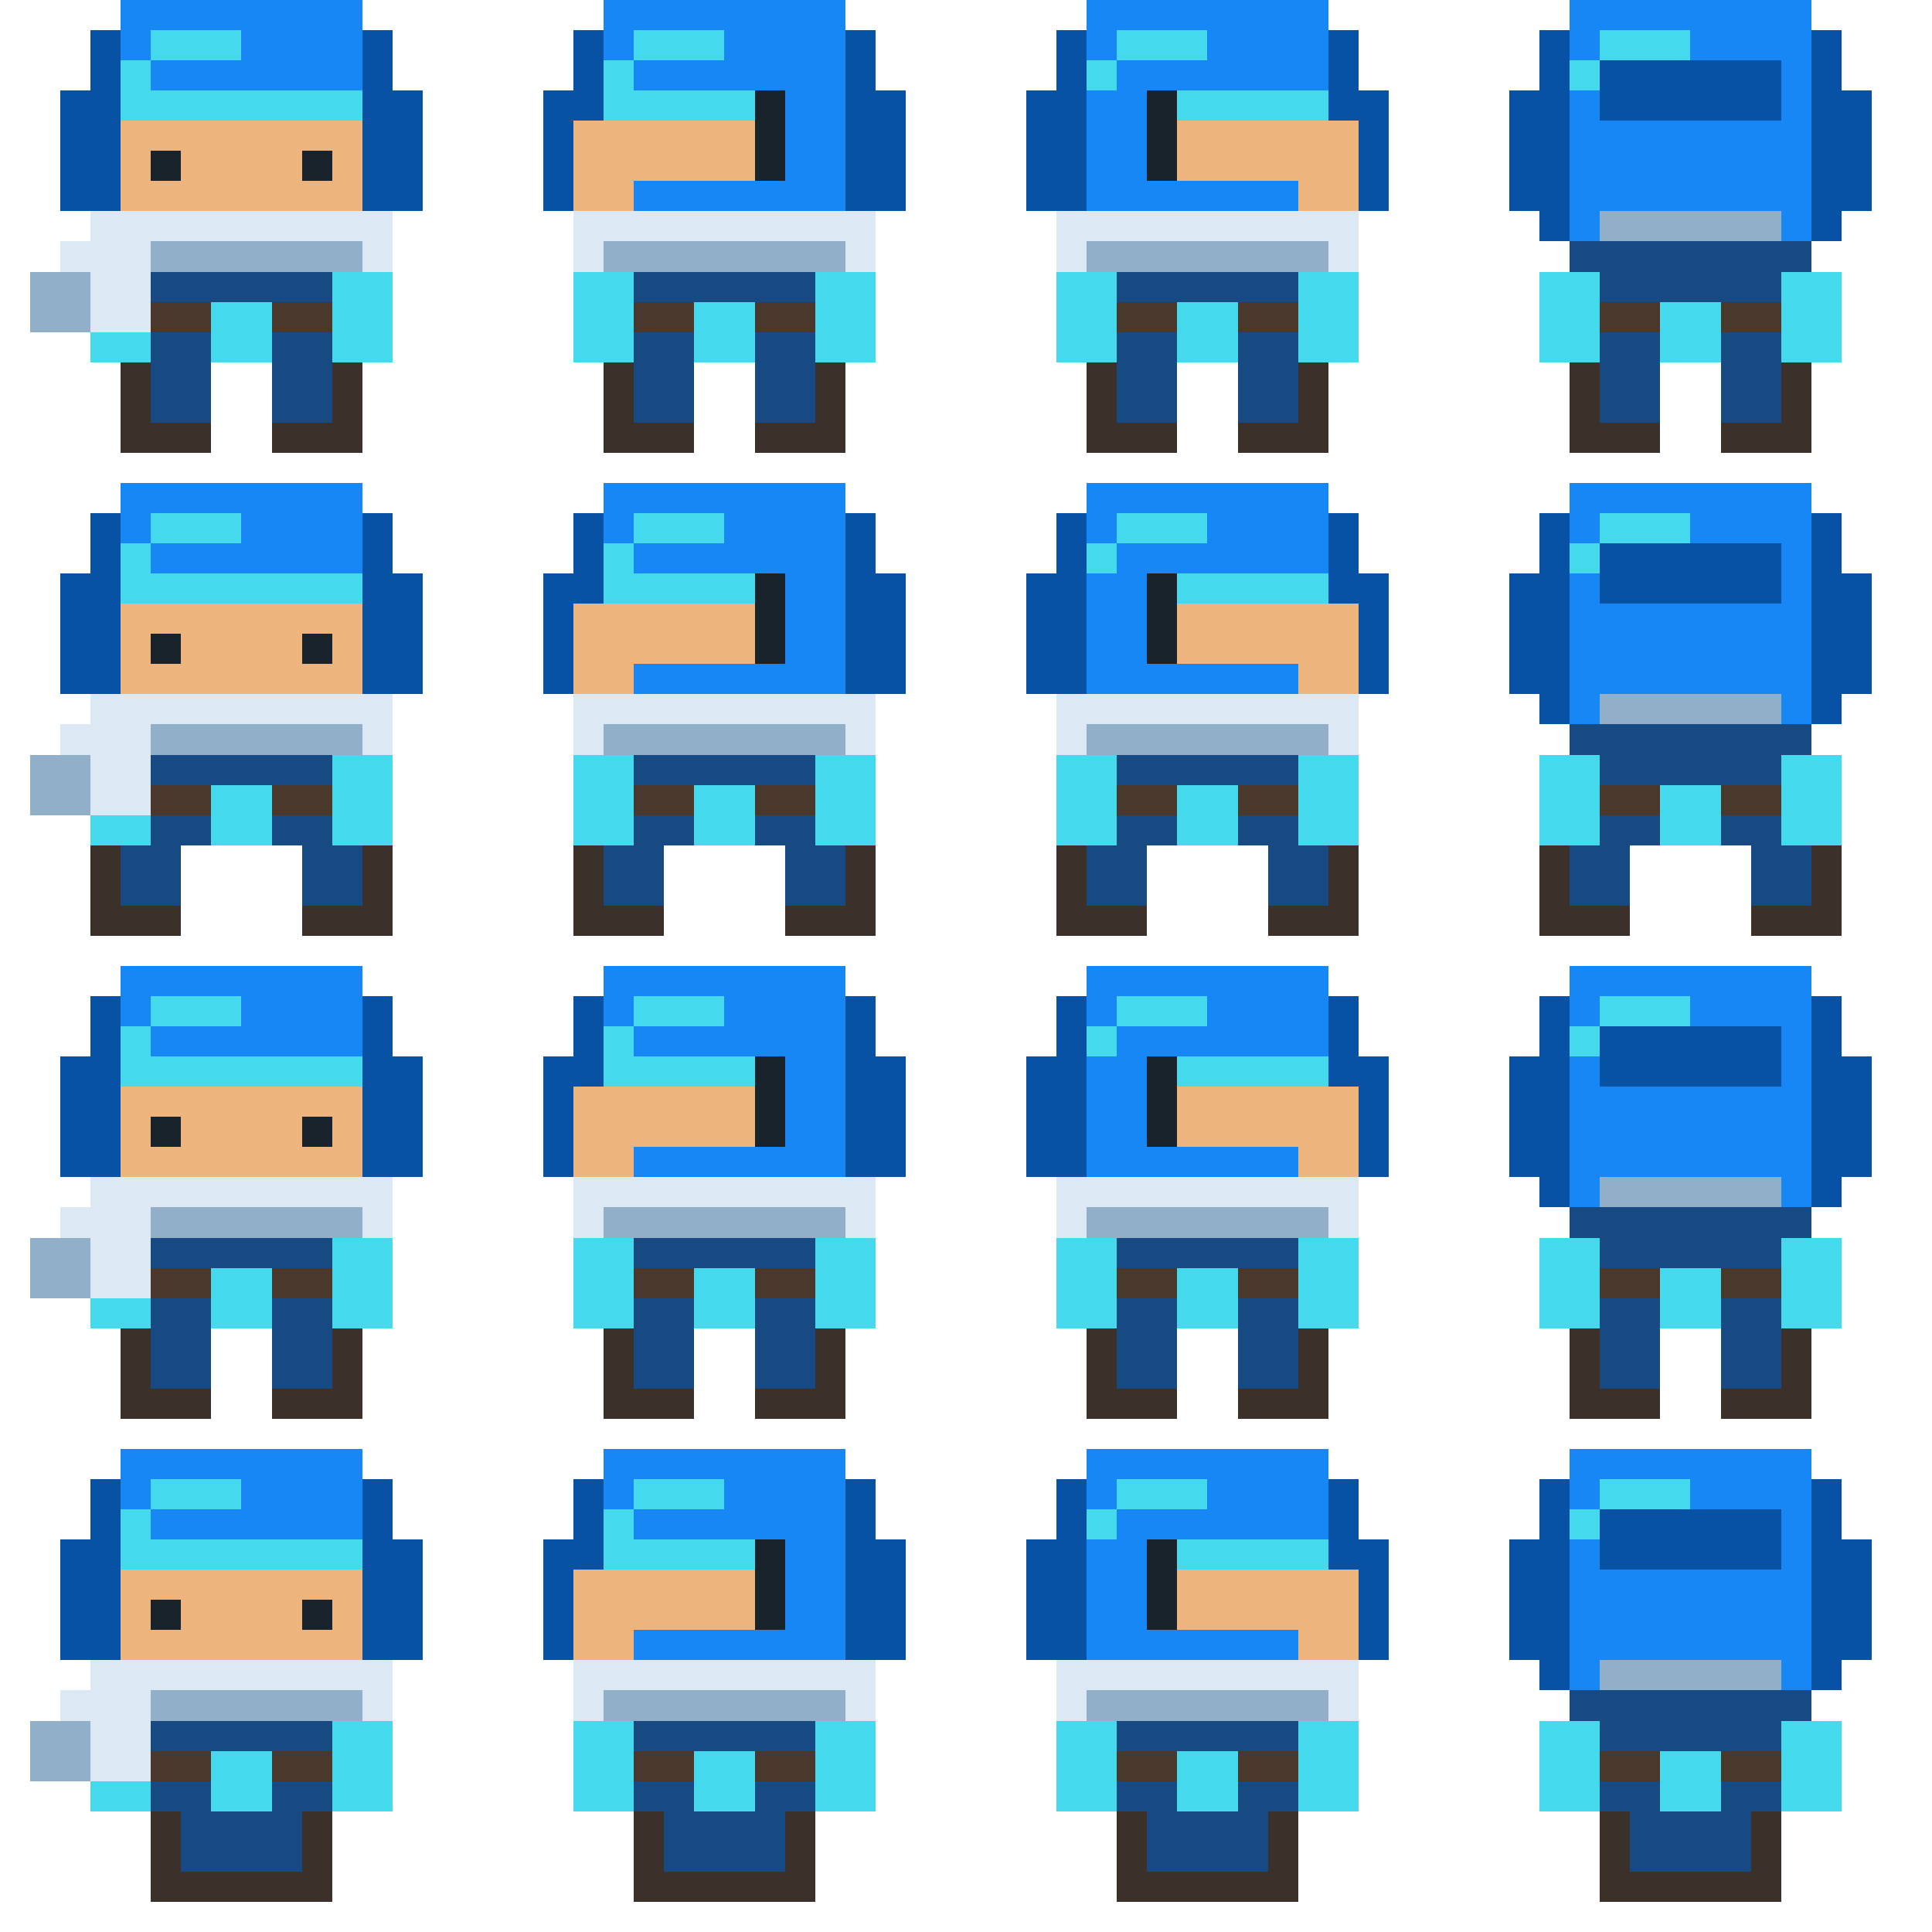
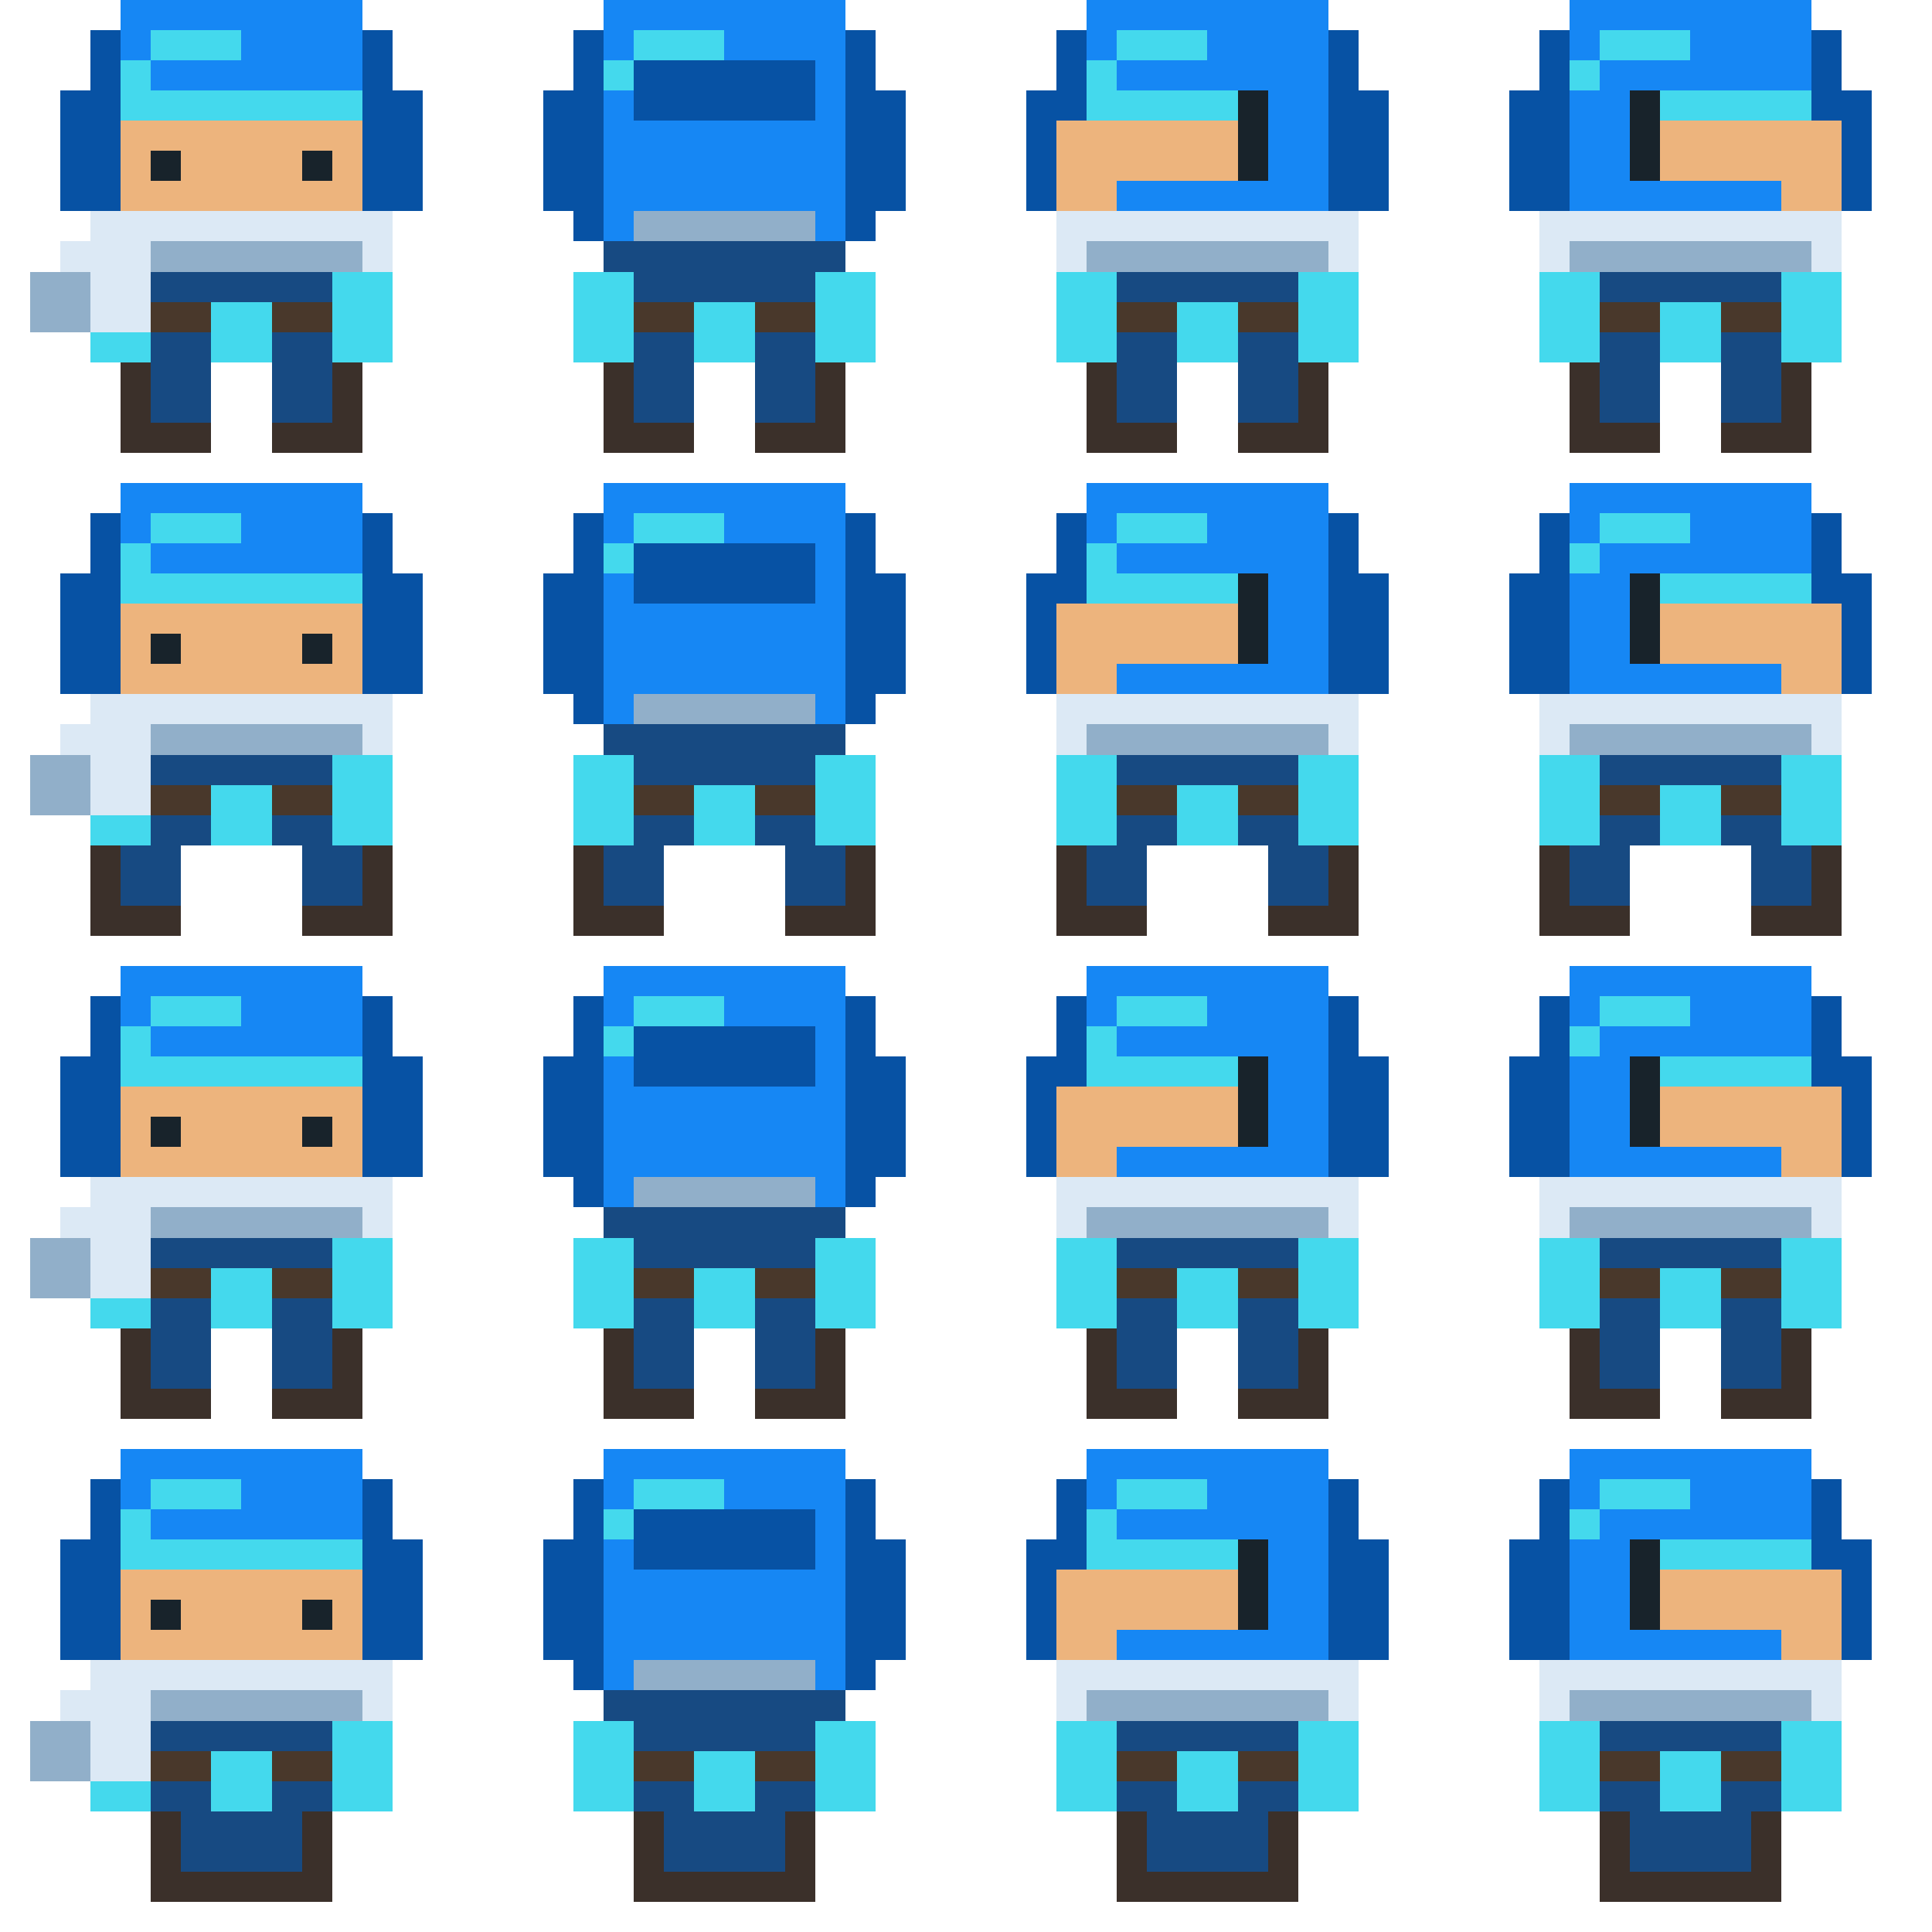
<svg xmlns="http://www.w3.org/2000/svg" width="64" height="64" viewBox="0 0 64 64">
  <g transform="translate(0 0)">
    <g shape-rendering="crispEdges">
      <rect x="4" y="12" width="3" height="3" fill="#3b302a" />
      <rect x="9" y="12" width="3" height="3" fill="#3b302a" />
      <rect x="5" y="11" width="2" height="3" fill="#174a82" />
      <rect x="9" y="11" width="2" height="3" fill="#174a82" />
      <rect x="4" y="8" width="8" height="4" fill="#174a82" />
      <rect x="3" y="9" width="2" height="3" fill="#44d9ed" />
      <rect x="11" y="9" width="2" height="3" fill="#44d9ed" />
      <rect x="3" y="1" width="10" height="7" fill="#0752a4" />
      <rect x="4" y="0" width="8" height="8" fill="#1687f4" />
      <rect x="2" y="3" width="2" height="4" fill="#0752a4" />
      <rect x="12" y="3" width="2" height="4" fill="#0752a4" />
      <rect x="4" y="4" width="8" height="3" fill="#edb47d" />
      <rect x="4" y="3" width="8" height="1" fill="#18232b" />
      <rect x="4" y="3" width="8" height="1" fill="#44d9ed" />
      <rect x="5" y="5" width="1" height="1" fill="#18232b" />
      <rect x="10" y="5" width="1" height="1" fill="#18232b" />
      <rect x="3" y="7" width="10" height="2" fill="#dce9f5" />
      <rect x="4" y="8" width="8" height="1" fill="#91afc9" />
      <rect x="2" y="8" width="3" height="3" fill="#dce9f5" />
      <rect x="1" y="9" width="2" height="2" fill="#91afc9" />
      <rect x="5" y="10" width="6" height="1" fill="#49382b" />
      <rect x="7" y="10" width="2" height="2" fill="#44d9ed" />
      <rect x="5" y="1" width="3" height="1" fill="#44d9ed" />
      <rect x="4" y="2" width="1" height="1" fill="#44d9ed" />
    </g>
  </g>
  <g transform="translate(16 0)">
    <g shape-rendering="crispEdges">
      <rect x="4" y="12" width="3" height="3" fill="#3b302a" />
      <rect x="9" y="12" width="3" height="3" fill="#3b302a" />
      <rect x="5" y="11" width="2" height="3" fill="#174a82" />
      <rect x="9" y="11" width="2" height="3" fill="#174a82" />
      <rect x="4" y="8" width="8" height="4" fill="#174a82" />
      <rect x="3" y="9" width="2" height="3" fill="#44d9ed" />
      <rect x="11" y="9" width="2" height="3" fill="#44d9ed" />
      <rect x="3" y="1" width="10" height="7" fill="#0752a4" />
      <rect x="4" y="0" width="8" height="8" fill="#1687f4" />
      <rect x="2" y="3" width="2" height="4" fill="#0752a4" />
      <rect x="12" y="3" width="2" height="4" fill="#0752a4" />
+       <rect x="5" y="2" width="6" height="2" fill="#0752a4" />
+       <rect x="4" y="4" width="8" height="3" fill="#1687f4" />
+       <rect x="5" y="7" width="6" height="1" fill="#91afc9" />
+       <rect x="5" y="10" width="6" height="1" fill="#49382b" />
+       <rect x="7" y="10" width="2" height="2" fill="#44d9ed" />
+       <rect x="5" y="1" width="3" height="1" fill="#44d9ed" />
+       <rect x="4" y="2" width="1" height="1" fill="#44d9ed" />
+     </g>
+   </g>
+   <g transform="translate(32 0)">
+     <g shape-rendering="crispEdges">
+       <rect x="4" y="12" width="3" height="3" fill="#3b302a" />
+       <rect x="9" y="12" width="3" height="3" fill="#3b302a" />
+       <rect x="5" y="11" width="2" height="3" fill="#174a82" />
+       <rect x="9" y="11" width="2" height="3" fill="#174a82" />
+       <rect x="4" y="8" width="8" height="4" fill="#174a82" />
+       <rect x="3" y="9" width="2" height="3" fill="#44d9ed" />
+       <rect x="11" y="9" width="2" height="3" fill="#44d9ed" />
+       <rect x="3" y="1" width="10" height="7" fill="#0752a4" />
+       <rect x="4" y="0" width="8" height="8" fill="#1687f4" />
+       <rect x="2" y="3" width="2" height="4" fill="#0752a4" />
+       <rect x="12" y="3" width="2" height="4" fill="#0752a4" />
      <rect x="3" y="4" width="2" height="3" fill="#edb47d" />
      <rect x="4" y="3" width="6" height="3" fill="#18232b" />
      <rect x="4" y="4" width="5" height="2" fill="#edb47d" />
      <rect x="4" y="3" width="5" height="1" fill="#44d9ed" />
      <rect x="3" y="7" width="10" height="2" fill="#dce9f5" />
      <rect x="4" y="8" width="8" height="1" fill="#91afc9" />
-       <rect x="4" y="7" width="8" height="1" fill="#dce9f5" />
-       <rect x="5" y="10" width="6" height="1" fill="#49382b" />
-       <rect x="7" y="10" width="2" height="2" fill="#44d9ed" />
-       <rect x="5" y="1" width="3" height="1" fill="#44d9ed" />
-       <rect x="4" y="2" width="1" height="1" fill="#44d9ed" />
-     </g>
-   </g>
-   <g transform="translate(32 0)">
+       <rect x="5" y="10" width="6" height="1" fill="#49382b" />
+       <rect x="7" y="10" width="2" height="2" fill="#44d9ed" />
+       <rect x="5" y="1" width="3" height="1" fill="#44d9ed" />
+       <rect x="4" y="2" width="1" height="1" fill="#44d9ed" />
+     </g>
+   </g>
+   <g transform="translate(48 0)">
    <g shape-rendering="crispEdges">
      <rect x="4" y="12" width="3" height="3" fill="#3b302a" />
      <rect x="9" y="12" width="3" height="3" fill="#3b302a" />
      <rect x="5" y="11" width="2" height="3" fill="#174a82" />
      <rect x="9" y="11" width="2" height="3" fill="#174a82" />
      <rect x="4" y="8" width="8" height="4" fill="#174a82" />
      <rect x="3" y="9" width="2" height="3" fill="#44d9ed" />
      <rect x="11" y="9" width="2" height="3" fill="#44d9ed" />
      <rect x="3" y="1" width="10" height="7" fill="#0752a4" />
      <rect x="4" y="0" width="8" height="8" fill="#1687f4" />
      <rect x="2" y="3" width="2" height="4" fill="#0752a4" />
      <rect x="12" y="3" width="2" height="4" fill="#0752a4" />
      <rect x="11" y="4" width="2" height="3" fill="#edb47d" />
      <rect x="6" y="3" width="6" height="3" fill="#18232b" />
      <rect x="7" y="4" width="5" height="2" fill="#edb47d" />
      <rect x="7" y="3" width="5" height="1" fill="#44d9ed" />
      <rect x="3" y="7" width="10" height="2" fill="#dce9f5" />
      <rect x="4" y="8" width="8" height="1" fill="#91afc9" />
-       <rect x="4" y="7" width="8" height="1" fill="#dce9f5" />
-       <rect x="5" y="10" width="6" height="1" fill="#49382b" />
-       <rect x="7" y="10" width="2" height="2" fill="#44d9ed" />
-       <rect x="5" y="1" width="3" height="1" fill="#44d9ed" />
-       <rect x="4" y="2" width="1" height="1" fill="#44d9ed" />
-     </g>
-   </g>
-   <g transform="translate(48 0)">
-     <g shape-rendering="crispEdges">
-       <rect x="4" y="12" width="3" height="3" fill="#3b302a" />
-       <rect x="9" y="12" width="3" height="3" fill="#3b302a" />
-       <rect x="5" y="11" width="2" height="3" fill="#174a82" />
-       <rect x="9" y="11" width="2" height="3" fill="#174a82" />
-       <rect x="4" y="8" width="8" height="4" fill="#174a82" />
-       <rect x="3" y="9" width="2" height="3" fill="#44d9ed" />
-       <rect x="11" y="9" width="2" height="3" fill="#44d9ed" />
-       <rect x="3" y="1" width="10" height="7" fill="#0752a4" />
-       <rect x="4" y="0" width="8" height="8" fill="#1687f4" />
-       <rect x="2" y="3" width="2" height="4" fill="#0752a4" />
-       <rect x="12" y="3" width="2" height="4" fill="#0752a4" />
-       <rect x="5" y="2" width="6" height="2" fill="#0752a4" />
-       <rect x="4" y="4" width="8" height="3" fill="#1687f4" />
-       <rect x="5" y="7" width="6" height="1" fill="#91afc9" />
      <rect x="5" y="10" width="6" height="1" fill="#49382b" />
      <rect x="7" y="10" width="2" height="2" fill="#44d9ed" />
      <rect x="5" y="1" width="3" height="1" fill="#44d9ed" />
      <rect x="4" y="2" width="1" height="1" fill="#44d9ed" />
    </g>
  </g>
  <g transform="translate(0 16)">
    <g shape-rendering="crispEdges">
      <rect x="3" y="12" width="3" height="3" fill="#3b302a" />
      <rect x="10" y="12" width="3" height="3" fill="#3b302a" />
      <rect x="4" y="11" width="2" height="3" fill="#174a82" />
      <rect x="10" y="11" width="2" height="3" fill="#174a82" />
      <rect x="4" y="8" width="8" height="4" fill="#174a82" />
      <rect x="3" y="9" width="2" height="3" fill="#44d9ed" />
      <rect x="11" y="9" width="2" height="3" fill="#44d9ed" />
      <rect x="3" y="1" width="10" height="7" fill="#0752a4" />
      <rect x="4" y="0" width="8" height="8" fill="#1687f4" />
      <rect x="2" y="3" width="2" height="4" fill="#0752a4" />
      <rect x="12" y="3" width="2" height="4" fill="#0752a4" />
      <rect x="4" y="4" width="8" height="3" fill="#edb47d" />
      <rect x="4" y="3" width="8" height="1" fill="#18232b" />
      <rect x="4" y="3" width="8" height="1" fill="#44d9ed" />
      <rect x="5" y="5" width="1" height="1" fill="#18232b" />
      <rect x="10" y="5" width="1" height="1" fill="#18232b" />
      <rect x="3" y="7" width="10" height="2" fill="#dce9f5" />
      <rect x="4" y="8" width="8" height="1" fill="#91afc9" />
      <rect x="2" y="8" width="3" height="3" fill="#dce9f5" />
      <rect x="1" y="9" width="2" height="2" fill="#91afc9" />
      <rect x="5" y="10" width="6" height="1" fill="#49382b" />
      <rect x="7" y="10" width="2" height="2" fill="#44d9ed" />
      <rect x="5" y="1" width="3" height="1" fill="#44d9ed" />
      <rect x="4" y="2" width="1" height="1" fill="#44d9ed" />
    </g>
  </g>
  <g transform="translate(16 16)">
    <g shape-rendering="crispEdges">
      <rect x="3" y="12" width="3" height="3" fill="#3b302a" />
      <rect x="10" y="12" width="3" height="3" fill="#3b302a" />
      <rect x="4" y="11" width="2" height="3" fill="#174a82" />
      <rect x="10" y="11" width="2" height="3" fill="#174a82" />
      <rect x="4" y="8" width="8" height="4" fill="#174a82" />
      <rect x="3" y="9" width="2" height="3" fill="#44d9ed" />
      <rect x="11" y="9" width="2" height="3" fill="#44d9ed" />
      <rect x="3" y="1" width="10" height="7" fill="#0752a4" />
      <rect x="4" y="0" width="8" height="8" fill="#1687f4" />
      <rect x="2" y="3" width="2" height="4" fill="#0752a4" />
      <rect x="12" y="3" width="2" height="4" fill="#0752a4" />
+       <rect x="5" y="2" width="6" height="2" fill="#0752a4" />
+       <rect x="4" y="4" width="8" height="3" fill="#1687f4" />
+       <rect x="5" y="7" width="6" height="1" fill="#91afc9" />
+       <rect x="5" y="10" width="6" height="1" fill="#49382b" />
+       <rect x="7" y="10" width="2" height="2" fill="#44d9ed" />
+       <rect x="5" y="1" width="3" height="1" fill="#44d9ed" />
+       <rect x="4" y="2" width="1" height="1" fill="#44d9ed" />
+     </g>
+   </g>
+   <g transform="translate(32 16)">
+     <g shape-rendering="crispEdges">
+       <rect x="3" y="12" width="3" height="3" fill="#3b302a" />
+       <rect x="10" y="12" width="3" height="3" fill="#3b302a" />
+       <rect x="4" y="11" width="2" height="3" fill="#174a82" />
+       <rect x="10" y="11" width="2" height="3" fill="#174a82" />
+       <rect x="4" y="8" width="8" height="4" fill="#174a82" />
+       <rect x="3" y="9" width="2" height="3" fill="#44d9ed" />
+       <rect x="11" y="9" width="2" height="3" fill="#44d9ed" />
+       <rect x="3" y="1" width="10" height="7" fill="#0752a4" />
+       <rect x="4" y="0" width="8" height="8" fill="#1687f4" />
+       <rect x="2" y="3" width="2" height="4" fill="#0752a4" />
+       <rect x="12" y="3" width="2" height="4" fill="#0752a4" />
      <rect x="3" y="4" width="2" height="3" fill="#edb47d" />
      <rect x="4" y="3" width="6" height="3" fill="#18232b" />
      <rect x="4" y="4" width="5" height="2" fill="#edb47d" />
      <rect x="4" y="3" width="5" height="1" fill="#44d9ed" />
      <rect x="3" y="7" width="10" height="2" fill="#dce9f5" />
      <rect x="4" y="8" width="8" height="1" fill="#91afc9" />
-       <rect x="4" y="7" width="8" height="1" fill="#dce9f5" />
-       <rect x="5" y="10" width="6" height="1" fill="#49382b" />
-       <rect x="7" y="10" width="2" height="2" fill="#44d9ed" />
-       <rect x="5" y="1" width="3" height="1" fill="#44d9ed" />
-       <rect x="4" y="2" width="1" height="1" fill="#44d9ed" />
-     </g>
-   </g>
-   <g transform="translate(32 16)">
+       <rect x="5" y="10" width="6" height="1" fill="#49382b" />
+       <rect x="7" y="10" width="2" height="2" fill="#44d9ed" />
+       <rect x="5" y="1" width="3" height="1" fill="#44d9ed" />
+       <rect x="4" y="2" width="1" height="1" fill="#44d9ed" />
+     </g>
+   </g>
+   <g transform="translate(48 16)">
    <g shape-rendering="crispEdges">
      <rect x="3" y="12" width="3" height="3" fill="#3b302a" />
      <rect x="10" y="12" width="3" height="3" fill="#3b302a" />
      <rect x="4" y="11" width="2" height="3" fill="#174a82" />
      <rect x="10" y="11" width="2" height="3" fill="#174a82" />
      <rect x="4" y="8" width="8" height="4" fill="#174a82" />
      <rect x="3" y="9" width="2" height="3" fill="#44d9ed" />
      <rect x="11" y="9" width="2" height="3" fill="#44d9ed" />
      <rect x="3" y="1" width="10" height="7" fill="#0752a4" />
      <rect x="4" y="0" width="8" height="8" fill="#1687f4" />
      <rect x="2" y="3" width="2" height="4" fill="#0752a4" />
      <rect x="12" y="3" width="2" height="4" fill="#0752a4" />
      <rect x="11" y="4" width="2" height="3" fill="#edb47d" />
      <rect x="6" y="3" width="6" height="3" fill="#18232b" />
      <rect x="7" y="4" width="5" height="2" fill="#edb47d" />
      <rect x="7" y="3" width="5" height="1" fill="#44d9ed" />
      <rect x="3" y="7" width="10" height="2" fill="#dce9f5" />
      <rect x="4" y="8" width="8" height="1" fill="#91afc9" />
-       <rect x="4" y="7" width="8" height="1" fill="#dce9f5" />
-       <rect x="5" y="10" width="6" height="1" fill="#49382b" />
-       <rect x="7" y="10" width="2" height="2" fill="#44d9ed" />
-       <rect x="5" y="1" width="3" height="1" fill="#44d9ed" />
-       <rect x="4" y="2" width="1" height="1" fill="#44d9ed" />
-     </g>
-   </g>
-   <g transform="translate(48 16)">
-     <g shape-rendering="crispEdges">
-       <rect x="3" y="12" width="3" height="3" fill="#3b302a" />
-       <rect x="10" y="12" width="3" height="3" fill="#3b302a" />
-       <rect x="4" y="11" width="2" height="3" fill="#174a82" />
-       <rect x="10" y="11" width="2" height="3" fill="#174a82" />
-       <rect x="4" y="8" width="8" height="4" fill="#174a82" />
-       <rect x="3" y="9" width="2" height="3" fill="#44d9ed" />
-       <rect x="11" y="9" width="2" height="3" fill="#44d9ed" />
-       <rect x="3" y="1" width="10" height="7" fill="#0752a4" />
-       <rect x="4" y="0" width="8" height="8" fill="#1687f4" />
-       <rect x="2" y="3" width="2" height="4" fill="#0752a4" />
-       <rect x="12" y="3" width="2" height="4" fill="#0752a4" />
-       <rect x="5" y="2" width="6" height="2" fill="#0752a4" />
-       <rect x="4" y="4" width="8" height="3" fill="#1687f4" />
-       <rect x="5" y="7" width="6" height="1" fill="#91afc9" />
      <rect x="5" y="10" width="6" height="1" fill="#49382b" />
      <rect x="7" y="10" width="2" height="2" fill="#44d9ed" />
      <rect x="5" y="1" width="3" height="1" fill="#44d9ed" />
      <rect x="4" y="2" width="1" height="1" fill="#44d9ed" />
    </g>
  </g>
  <g transform="translate(0 32)">
    <g shape-rendering="crispEdges">
      <rect x="4" y="12" width="3" height="3" fill="#3b302a" />
      <rect x="9" y="12" width="3" height="3" fill="#3b302a" />
      <rect x="5" y="11" width="2" height="3" fill="#174a82" />
      <rect x="9" y="11" width="2" height="3" fill="#174a82" />
      <rect x="4" y="8" width="8" height="4" fill="#174a82" />
      <rect x="3" y="9" width="2" height="3" fill="#44d9ed" />
      <rect x="11" y="9" width="2" height="3" fill="#44d9ed" />
      <rect x="3" y="1" width="10" height="7" fill="#0752a4" />
      <rect x="4" y="0" width="8" height="8" fill="#1687f4" />
      <rect x="2" y="3" width="2" height="4" fill="#0752a4" />
      <rect x="12" y="3" width="2" height="4" fill="#0752a4" />
      <rect x="4" y="4" width="8" height="3" fill="#edb47d" />
      <rect x="4" y="3" width="8" height="1" fill="#18232b" />
      <rect x="4" y="3" width="8" height="1" fill="#44d9ed" />
      <rect x="5" y="5" width="1" height="1" fill="#18232b" />
      <rect x="10" y="5" width="1" height="1" fill="#18232b" />
      <rect x="3" y="7" width="10" height="2" fill="#dce9f5" />
      <rect x="4" y="8" width="8" height="1" fill="#91afc9" />
      <rect x="2" y="8" width="3" height="3" fill="#dce9f5" />
      <rect x="1" y="9" width="2" height="2" fill="#91afc9" />
      <rect x="5" y="10" width="6" height="1" fill="#49382b" />
      <rect x="7" y="10" width="2" height="2" fill="#44d9ed" />
      <rect x="5" y="1" width="3" height="1" fill="#44d9ed" />
      <rect x="4" y="2" width="1" height="1" fill="#44d9ed" />
    </g>
  </g>
  <g transform="translate(16 32)">
    <g shape-rendering="crispEdges">
      <rect x="4" y="12" width="3" height="3" fill="#3b302a" />
      <rect x="9" y="12" width="3" height="3" fill="#3b302a" />
      <rect x="5" y="11" width="2" height="3" fill="#174a82" />
      <rect x="9" y="11" width="2" height="3" fill="#174a82" />
      <rect x="4" y="8" width="8" height="4" fill="#174a82" />
      <rect x="3" y="9" width="2" height="3" fill="#44d9ed" />
      <rect x="11" y="9" width="2" height="3" fill="#44d9ed" />
      <rect x="3" y="1" width="10" height="7" fill="#0752a4" />
      <rect x="4" y="0" width="8" height="8" fill="#1687f4" />
      <rect x="2" y="3" width="2" height="4" fill="#0752a4" />
      <rect x="12" y="3" width="2" height="4" fill="#0752a4" />
+       <rect x="5" y="2" width="6" height="2" fill="#0752a4" />
+       <rect x="4" y="4" width="8" height="3" fill="#1687f4" />
+       <rect x="5" y="7" width="6" height="1" fill="#91afc9" />
+       <rect x="5" y="10" width="6" height="1" fill="#49382b" />
+       <rect x="7" y="10" width="2" height="2" fill="#44d9ed" />
+       <rect x="5" y="1" width="3" height="1" fill="#44d9ed" />
+       <rect x="4" y="2" width="1" height="1" fill="#44d9ed" />
+     </g>
+   </g>
+   <g transform="translate(32 32)">
+     <g shape-rendering="crispEdges">
+       <rect x="4" y="12" width="3" height="3" fill="#3b302a" />
+       <rect x="9" y="12" width="3" height="3" fill="#3b302a" />
+       <rect x="5" y="11" width="2" height="3" fill="#174a82" />
+       <rect x="9" y="11" width="2" height="3" fill="#174a82" />
+       <rect x="4" y="8" width="8" height="4" fill="#174a82" />
+       <rect x="3" y="9" width="2" height="3" fill="#44d9ed" />
+       <rect x="11" y="9" width="2" height="3" fill="#44d9ed" />
+       <rect x="3" y="1" width="10" height="7" fill="#0752a4" />
+       <rect x="4" y="0" width="8" height="8" fill="#1687f4" />
+       <rect x="2" y="3" width="2" height="4" fill="#0752a4" />
+       <rect x="12" y="3" width="2" height="4" fill="#0752a4" />
      <rect x="3" y="4" width="2" height="3" fill="#edb47d" />
      <rect x="4" y="3" width="6" height="3" fill="#18232b" />
      <rect x="4" y="4" width="5" height="2" fill="#edb47d" />
      <rect x="4" y="3" width="5" height="1" fill="#44d9ed" />
      <rect x="3" y="7" width="10" height="2" fill="#dce9f5" />
      <rect x="4" y="8" width="8" height="1" fill="#91afc9" />
-       <rect x="4" y="7" width="8" height="1" fill="#dce9f5" />
-       <rect x="5" y="10" width="6" height="1" fill="#49382b" />
-       <rect x="7" y="10" width="2" height="2" fill="#44d9ed" />
-       <rect x="5" y="1" width="3" height="1" fill="#44d9ed" />
-       <rect x="4" y="2" width="1" height="1" fill="#44d9ed" />
-     </g>
-   </g>
-   <g transform="translate(32 32)">
+       <rect x="5" y="10" width="6" height="1" fill="#49382b" />
+       <rect x="7" y="10" width="2" height="2" fill="#44d9ed" />
+       <rect x="5" y="1" width="3" height="1" fill="#44d9ed" />
+       <rect x="4" y="2" width="1" height="1" fill="#44d9ed" />
+     </g>
+   </g>
+   <g transform="translate(48 32)">
    <g shape-rendering="crispEdges">
      <rect x="4" y="12" width="3" height="3" fill="#3b302a" />
      <rect x="9" y="12" width="3" height="3" fill="#3b302a" />
      <rect x="5" y="11" width="2" height="3" fill="#174a82" />
      <rect x="9" y="11" width="2" height="3" fill="#174a82" />
      <rect x="4" y="8" width="8" height="4" fill="#174a82" />
      <rect x="3" y="9" width="2" height="3" fill="#44d9ed" />
      <rect x="11" y="9" width="2" height="3" fill="#44d9ed" />
      <rect x="3" y="1" width="10" height="7" fill="#0752a4" />
      <rect x="4" y="0" width="8" height="8" fill="#1687f4" />
      <rect x="2" y="3" width="2" height="4" fill="#0752a4" />
      <rect x="12" y="3" width="2" height="4" fill="#0752a4" />
      <rect x="11" y="4" width="2" height="3" fill="#edb47d" />
      <rect x="6" y="3" width="6" height="3" fill="#18232b" />
      <rect x="7" y="4" width="5" height="2" fill="#edb47d" />
      <rect x="7" y="3" width="5" height="1" fill="#44d9ed" />
      <rect x="3" y="7" width="10" height="2" fill="#dce9f5" />
      <rect x="4" y="8" width="8" height="1" fill="#91afc9" />
-       <rect x="4" y="7" width="8" height="1" fill="#dce9f5" />
-       <rect x="5" y="10" width="6" height="1" fill="#49382b" />
-       <rect x="7" y="10" width="2" height="2" fill="#44d9ed" />
-       <rect x="5" y="1" width="3" height="1" fill="#44d9ed" />
-       <rect x="4" y="2" width="1" height="1" fill="#44d9ed" />
-     </g>
-   </g>
-   <g transform="translate(48 32)">
-     <g shape-rendering="crispEdges">
-       <rect x="4" y="12" width="3" height="3" fill="#3b302a" />
-       <rect x="9" y="12" width="3" height="3" fill="#3b302a" />
-       <rect x="5" y="11" width="2" height="3" fill="#174a82" />
-       <rect x="9" y="11" width="2" height="3" fill="#174a82" />
-       <rect x="4" y="8" width="8" height="4" fill="#174a82" />
-       <rect x="3" y="9" width="2" height="3" fill="#44d9ed" />
-       <rect x="11" y="9" width="2" height="3" fill="#44d9ed" />
-       <rect x="3" y="1" width="10" height="7" fill="#0752a4" />
-       <rect x="4" y="0" width="8" height="8" fill="#1687f4" />
-       <rect x="2" y="3" width="2" height="4" fill="#0752a4" />
-       <rect x="12" y="3" width="2" height="4" fill="#0752a4" />
-       <rect x="5" y="2" width="6" height="2" fill="#0752a4" />
-       <rect x="4" y="4" width="8" height="3" fill="#1687f4" />
-       <rect x="5" y="7" width="6" height="1" fill="#91afc9" />
      <rect x="5" y="10" width="6" height="1" fill="#49382b" />
      <rect x="7" y="10" width="2" height="2" fill="#44d9ed" />
      <rect x="5" y="1" width="3" height="1" fill="#44d9ed" />
      <rect x="4" y="2" width="1" height="1" fill="#44d9ed" />
    </g>
  </g>
  <g transform="translate(0 48)">
    <g shape-rendering="crispEdges">
      <rect x="5" y="12" width="3" height="3" fill="#3b302a" />
      <rect x="8" y="12" width="3" height="3" fill="#3b302a" />
      <rect x="6" y="11" width="2" height="3" fill="#174a82" />
      <rect x="8" y="11" width="2" height="3" fill="#174a82" />
      <rect x="4" y="8" width="8" height="4" fill="#174a82" />
      <rect x="3" y="9" width="2" height="3" fill="#44d9ed" />
      <rect x="11" y="9" width="2" height="3" fill="#44d9ed" />
      <rect x="3" y="1" width="10" height="7" fill="#0752a4" />
      <rect x="4" y="0" width="8" height="8" fill="#1687f4" />
      <rect x="2" y="3" width="2" height="4" fill="#0752a4" />
      <rect x="12" y="3" width="2" height="4" fill="#0752a4" />
      <rect x="4" y="4" width="8" height="3" fill="#edb47d" />
      <rect x="4" y="3" width="8" height="1" fill="#18232b" />
      <rect x="4" y="3" width="8" height="1" fill="#44d9ed" />
      <rect x="5" y="5" width="1" height="1" fill="#18232b" />
      <rect x="10" y="5" width="1" height="1" fill="#18232b" />
      <rect x="3" y="7" width="10" height="2" fill="#dce9f5" />
      <rect x="4" y="8" width="8" height="1" fill="#91afc9" />
      <rect x="2" y="8" width="3" height="3" fill="#dce9f5" />
      <rect x="1" y="9" width="2" height="2" fill="#91afc9" />
      <rect x="5" y="10" width="6" height="1" fill="#49382b" />
      <rect x="7" y="10" width="2" height="2" fill="#44d9ed" />
      <rect x="5" y="1" width="3" height="1" fill="#44d9ed" />
      <rect x="4" y="2" width="1" height="1" fill="#44d9ed" />
    </g>
  </g>
  <g transform="translate(16 48)">
    <g shape-rendering="crispEdges">
      <rect x="5" y="12" width="3" height="3" fill="#3b302a" />
      <rect x="8" y="12" width="3" height="3" fill="#3b302a" />
      <rect x="6" y="11" width="2" height="3" fill="#174a82" />
      <rect x="8" y="11" width="2" height="3" fill="#174a82" />
      <rect x="4" y="8" width="8" height="4" fill="#174a82" />
      <rect x="3" y="9" width="2" height="3" fill="#44d9ed" />
      <rect x="11" y="9" width="2" height="3" fill="#44d9ed" />
      <rect x="3" y="1" width="10" height="7" fill="#0752a4" />
      <rect x="4" y="0" width="8" height="8" fill="#1687f4" />
      <rect x="2" y="3" width="2" height="4" fill="#0752a4" />
      <rect x="12" y="3" width="2" height="4" fill="#0752a4" />
+       <rect x="5" y="2" width="6" height="2" fill="#0752a4" />
+       <rect x="4" y="4" width="8" height="3" fill="#1687f4" />
+       <rect x="5" y="7" width="6" height="1" fill="#91afc9" />
+       <rect x="5" y="10" width="6" height="1" fill="#49382b" />
+       <rect x="7" y="10" width="2" height="2" fill="#44d9ed" />
+       <rect x="5" y="1" width="3" height="1" fill="#44d9ed" />
+       <rect x="4" y="2" width="1" height="1" fill="#44d9ed" />
+     </g>
+   </g>
+   <g transform="translate(32 48)">
+     <g shape-rendering="crispEdges">
+       <rect x="5" y="12" width="3" height="3" fill="#3b302a" />
+       <rect x="8" y="12" width="3" height="3" fill="#3b302a" />
+       <rect x="6" y="11" width="2" height="3" fill="#174a82" />
+       <rect x="8" y="11" width="2" height="3" fill="#174a82" />
+       <rect x="4" y="8" width="8" height="4" fill="#174a82" />
+       <rect x="3" y="9" width="2" height="3" fill="#44d9ed" />
+       <rect x="11" y="9" width="2" height="3" fill="#44d9ed" />
+       <rect x="3" y="1" width="10" height="7" fill="#0752a4" />
+       <rect x="4" y="0" width="8" height="8" fill="#1687f4" />
+       <rect x="2" y="3" width="2" height="4" fill="#0752a4" />
+       <rect x="12" y="3" width="2" height="4" fill="#0752a4" />
      <rect x="3" y="4" width="2" height="3" fill="#edb47d" />
      <rect x="4" y="3" width="6" height="3" fill="#18232b" />
      <rect x="4" y="4" width="5" height="2" fill="#edb47d" />
      <rect x="4" y="3" width="5" height="1" fill="#44d9ed" />
      <rect x="3" y="7" width="10" height="2" fill="#dce9f5" />
      <rect x="4" y="8" width="8" height="1" fill="#91afc9" />
-       <rect x="4" y="7" width="8" height="1" fill="#dce9f5" />
-       <rect x="5" y="10" width="6" height="1" fill="#49382b" />
-       <rect x="7" y="10" width="2" height="2" fill="#44d9ed" />
-       <rect x="5" y="1" width="3" height="1" fill="#44d9ed" />
-       <rect x="4" y="2" width="1" height="1" fill="#44d9ed" />
-     </g>
-   </g>
-   <g transform="translate(32 48)">
+       <rect x="5" y="10" width="6" height="1" fill="#49382b" />
+       <rect x="7" y="10" width="2" height="2" fill="#44d9ed" />
+       <rect x="5" y="1" width="3" height="1" fill="#44d9ed" />
+       <rect x="4" y="2" width="1" height="1" fill="#44d9ed" />
+     </g>
+   </g>
+   <g transform="translate(48 48)">
    <g shape-rendering="crispEdges">
      <rect x="5" y="12" width="3" height="3" fill="#3b302a" />
      <rect x="8" y="12" width="3" height="3" fill="#3b302a" />
      <rect x="6" y="11" width="2" height="3" fill="#174a82" />
      <rect x="8" y="11" width="2" height="3" fill="#174a82" />
      <rect x="4" y="8" width="8" height="4" fill="#174a82" />
      <rect x="3" y="9" width="2" height="3" fill="#44d9ed" />
      <rect x="11" y="9" width="2" height="3" fill="#44d9ed" />
      <rect x="3" y="1" width="10" height="7" fill="#0752a4" />
      <rect x="4" y="0" width="8" height="8" fill="#1687f4" />
      <rect x="2" y="3" width="2" height="4" fill="#0752a4" />
      <rect x="12" y="3" width="2" height="4" fill="#0752a4" />
      <rect x="11" y="4" width="2" height="3" fill="#edb47d" />
      <rect x="6" y="3" width="6" height="3" fill="#18232b" />
      <rect x="7" y="4" width="5" height="2" fill="#edb47d" />
      <rect x="7" y="3" width="5" height="1" fill="#44d9ed" />
      <rect x="3" y="7" width="10" height="2" fill="#dce9f5" />
      <rect x="4" y="8" width="8" height="1" fill="#91afc9" />
-       <rect x="4" y="7" width="8" height="1" fill="#dce9f5" />
-       <rect x="5" y="10" width="6" height="1" fill="#49382b" />
-       <rect x="7" y="10" width="2" height="2" fill="#44d9ed" />
-       <rect x="5" y="1" width="3" height="1" fill="#44d9ed" />
-       <rect x="4" y="2" width="1" height="1" fill="#44d9ed" />
-     </g>
-   </g>
-   <g transform="translate(48 48)">
-     <g shape-rendering="crispEdges">
-       <rect x="5" y="12" width="3" height="3" fill="#3b302a" />
-       <rect x="8" y="12" width="3" height="3" fill="#3b302a" />
-       <rect x="6" y="11" width="2" height="3" fill="#174a82" />
-       <rect x="8" y="11" width="2" height="3" fill="#174a82" />
-       <rect x="4" y="8" width="8" height="4" fill="#174a82" />
-       <rect x="3" y="9" width="2" height="3" fill="#44d9ed" />
-       <rect x="11" y="9" width="2" height="3" fill="#44d9ed" />
-       <rect x="3" y="1" width="10" height="7" fill="#0752a4" />
-       <rect x="4" y="0" width="8" height="8" fill="#1687f4" />
-       <rect x="2" y="3" width="2" height="4" fill="#0752a4" />
-       <rect x="12" y="3" width="2" height="4" fill="#0752a4" />
-       <rect x="5" y="2" width="6" height="2" fill="#0752a4" />
-       <rect x="4" y="4" width="8" height="3" fill="#1687f4" />
-       <rect x="5" y="7" width="6" height="1" fill="#91afc9" />
      <rect x="5" y="10" width="6" height="1" fill="#49382b" />
      <rect x="7" y="10" width="2" height="2" fill="#44d9ed" />
      <rect x="5" y="1" width="3" height="1" fill="#44d9ed" />
      <rect x="4" y="2" width="1" height="1" fill="#44d9ed" />
    </g>
  </g>
</svg>
